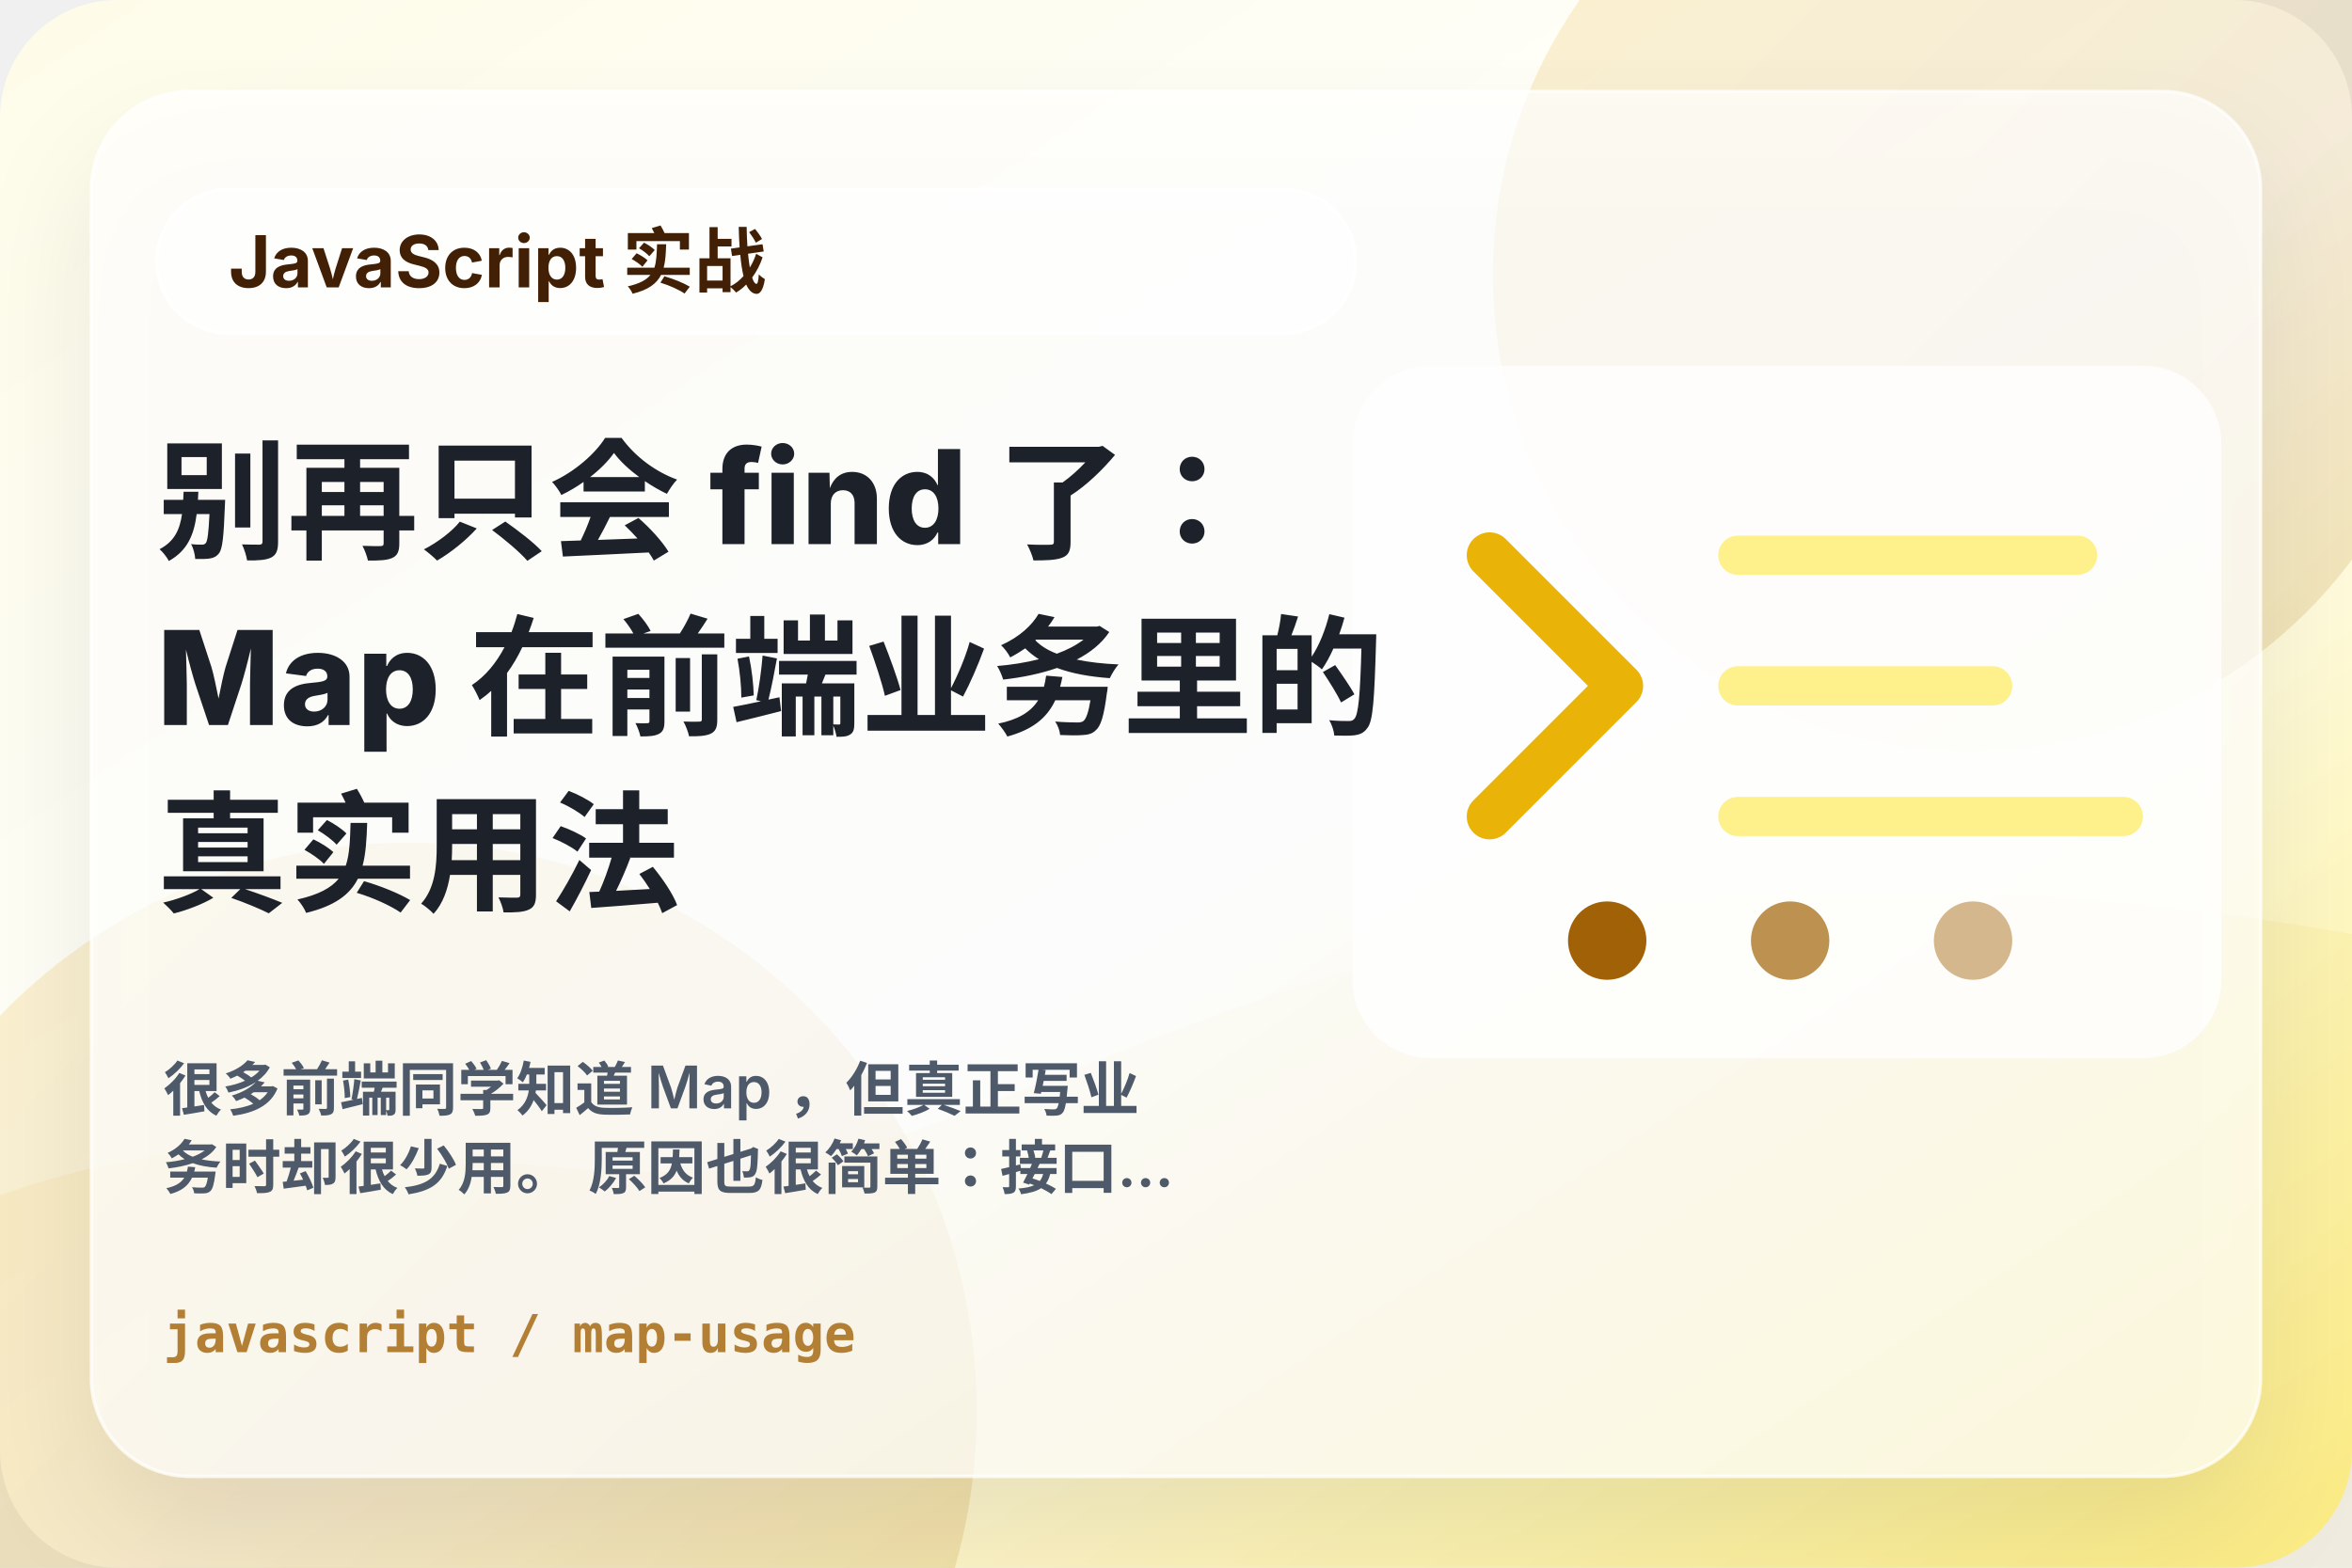
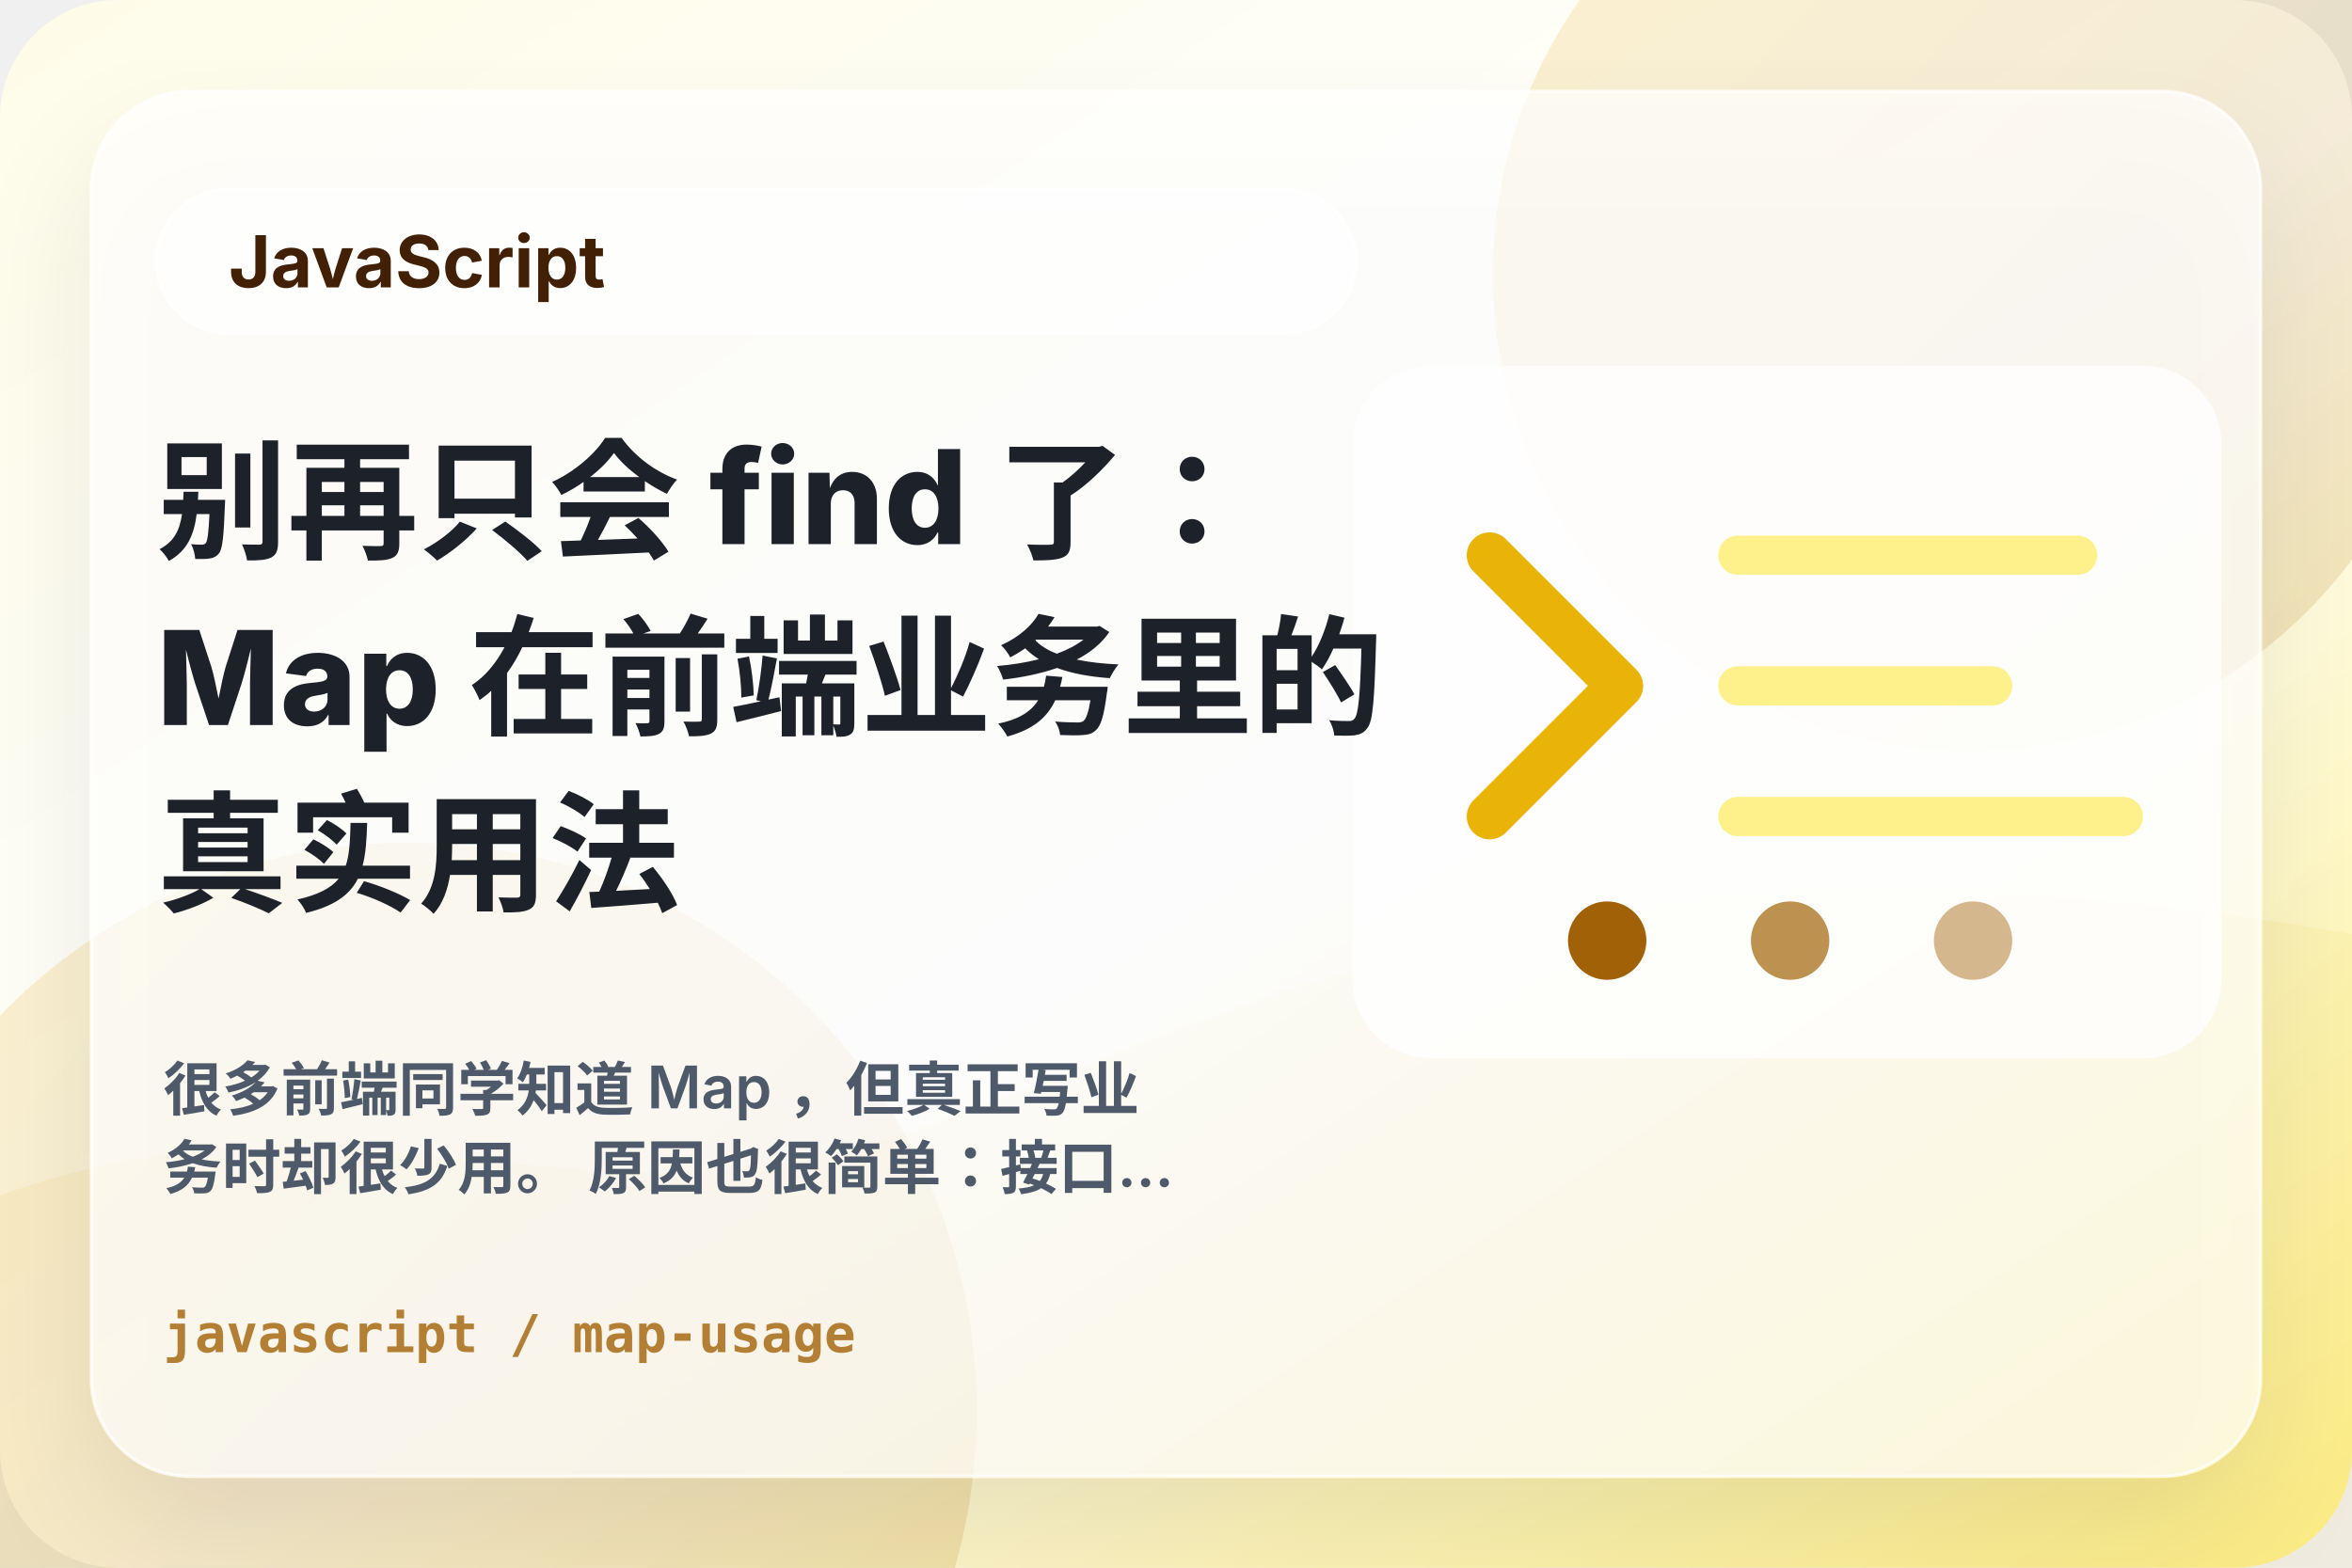
<svg xmlns="http://www.w3.org/2000/svg" viewBox="0 0 720 480" role="img" aria-labelledby="title desc">
  <defs>
    <linearGradient id="bg" x1="0" y1="0" x2="1" y2="1">
      <stop offset="0%" stop-color="#fefce8" />
      <stop offset="54%" stop-color="#ffffff" />
      <stop offset="100%" stop-color="#fef08a" />
    </linearGradient>
    <linearGradient id="accent" x1="0" y1="0" x2="1" y2="1">
      <stop offset="0%" stop-color="#eab308" />
      <stop offset="100%" stop-color="#a16207" />
    </linearGradient>
    <filter id="shadow" x="-20%" y="-20%" width="140%" height="150%">
      <feDropShadow dx="0" dy="18" stdDeviation="18" flood-color="#1d2129" flood-opacity="0.12" />
    </filter>
    <style>
      .bg {
        fill: url(#bg);
      }
      .orb {
        fill: url(#accent);
        opacity: 0.16;
      }
      .panel {
        fill: rgba(255, 255, 255, 0.68);
        stroke: rgba(255, 255, 255, 0.72);
        filter: url(#shadow);
      }
      .tag {
        fill: #422006;
        font:
          700 22px Inter,
          'Microsoft YaHei',
          sans-serif;
        letter-spacing: 0;
      }
      .tag-bg {
        fill: rgba(255, 255, 255, 0.72);
        stroke: rgba(255, 255, 255, 0.9);
      }
      .title-line {
        fill: #1d2129;
        font:
          800 40px Inter,
          'Microsoft YaHei',
          sans-serif;
        letter-spacing: 0;
      }
      .desc-line {
        fill: #4e5969;
        font:
          600 18px Inter,
          'Microsoft YaHei',
          sans-serif;
        letter-spacing: 0;
      }
      .slug {
        fill: #a16207;
        font:
          700 16px 'Cascadia Mono',
          Consolas,
          monospace;
        opacity: 0.8;
      }
    </style>
  </defs>
  <rect class="bg" width="720" height="480" rx="36" />
  <circle class="orb" cx="603" cy="84" r="146" />
  <circle class="orb" cx="125" cy="432" r="174" />
  <path d="M0 366 C112 326 178 384 286 344 C390 306 492 246 720 286 L720 480 L0 480 Z" fill="#eab308" opacity="0.08" />
  <rect class="panel" x="28" y="28" width="664" height="424" rx="30" />
  <rect class="tag-bg" x="48" y="58" width="367" height="44" rx="22" />
-   <text class="tag" x="70" y="88">JavaScript 实战</text>
+   <text class="tag" x="70" y="88">JavaScript</text>
  <g transform="translate(414 112)">
    <rect x="0" y="0" width="266" height="212" rx="24" fill="#ffffff" opacity="0.78" />
    <path d="M42 58 L82 98 L42 138" fill="none" stroke="#eab308" stroke-width="14" stroke-linecap="round" stroke-linejoin="round" />
    <path d="M118 58 H222 M118 98 H196 M118 138 H236" stroke="#fef08a" stroke-width="12" stroke-linecap="round" />
    <circle cx="78" cy="176" r="12" fill="#a16207" />
    <circle cx="134" cy="176" r="12" fill="#a16207" opacity="0.7" />
    <circle cx="190" cy="176" r="12" fill="#a16207" opacity="0.45" />
  </g>
  <text class="title-line" x="48" y="168">别再只会 find 了：</text>
  <text class="title-line" x="48" y="222">Map 在前端业务里的</text>
  <text class="title-line" x="48" y="276">真实用法</text>
  <text class="desc-line" x="50" y="340">很多前端同学知道 Map ，但真正写业</text>
  <text class="desc-line" x="50" y="364">务时却很少用。 原因也很简单：接口...</text>
  <text class="slug" x="50" y="414">javascript / map-usage</text>
</svg>
